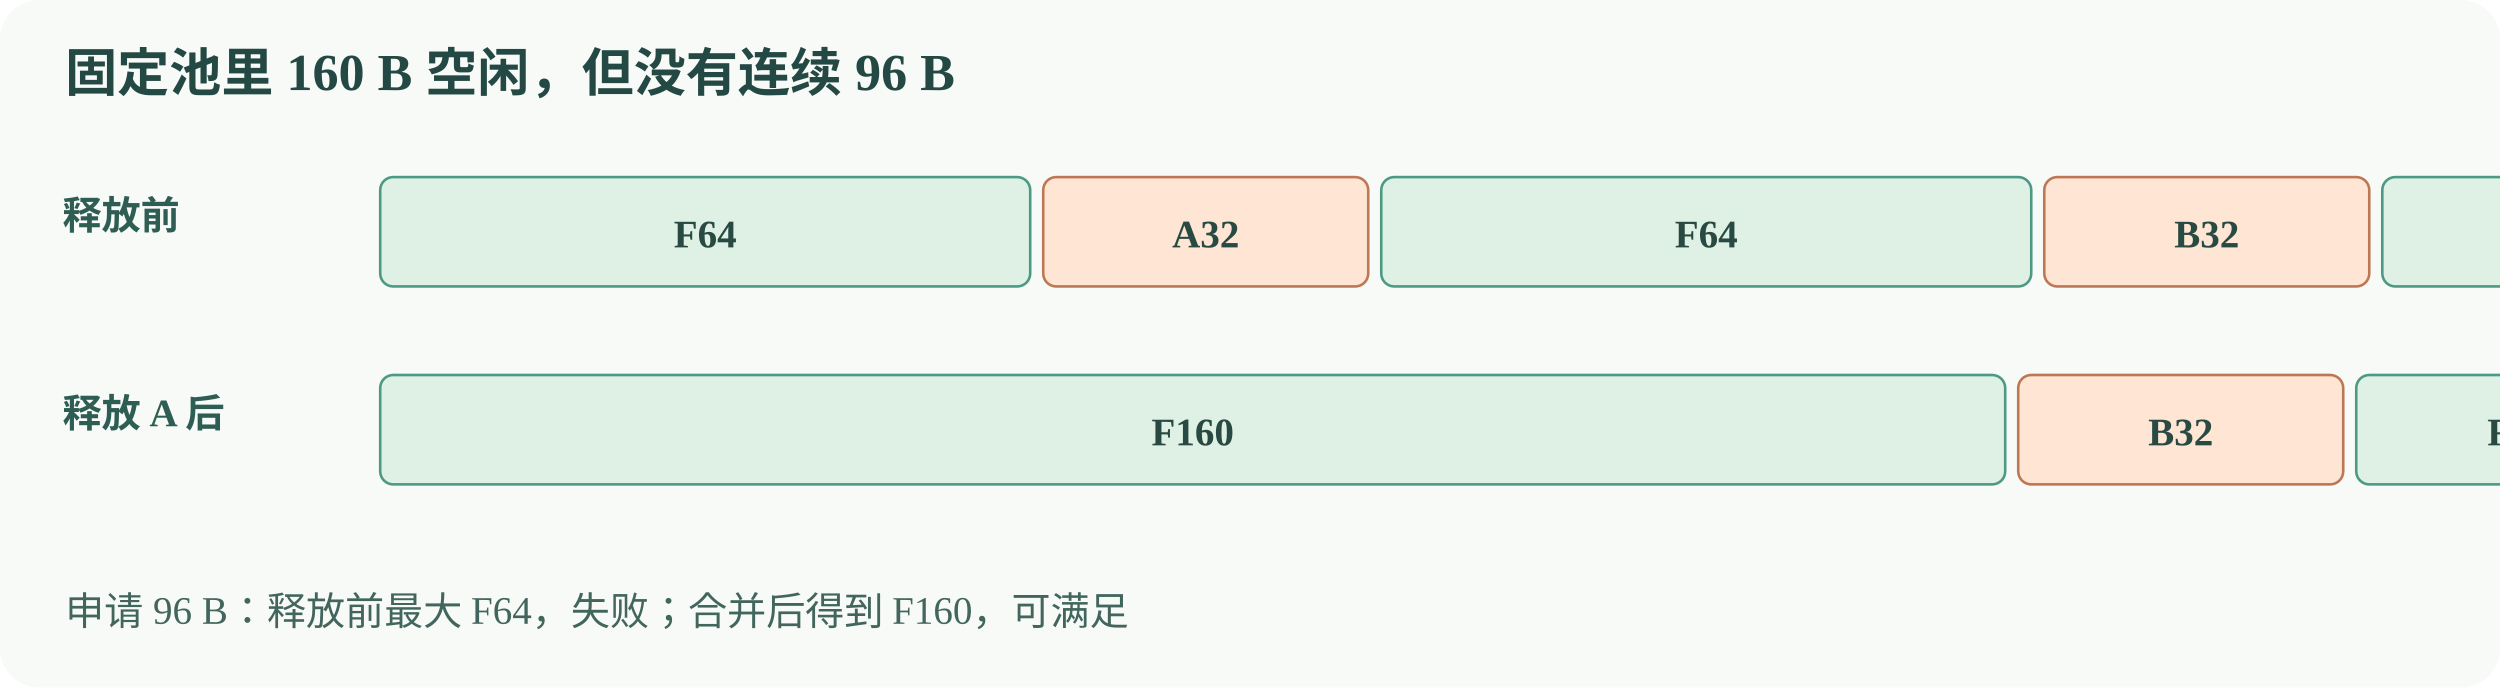
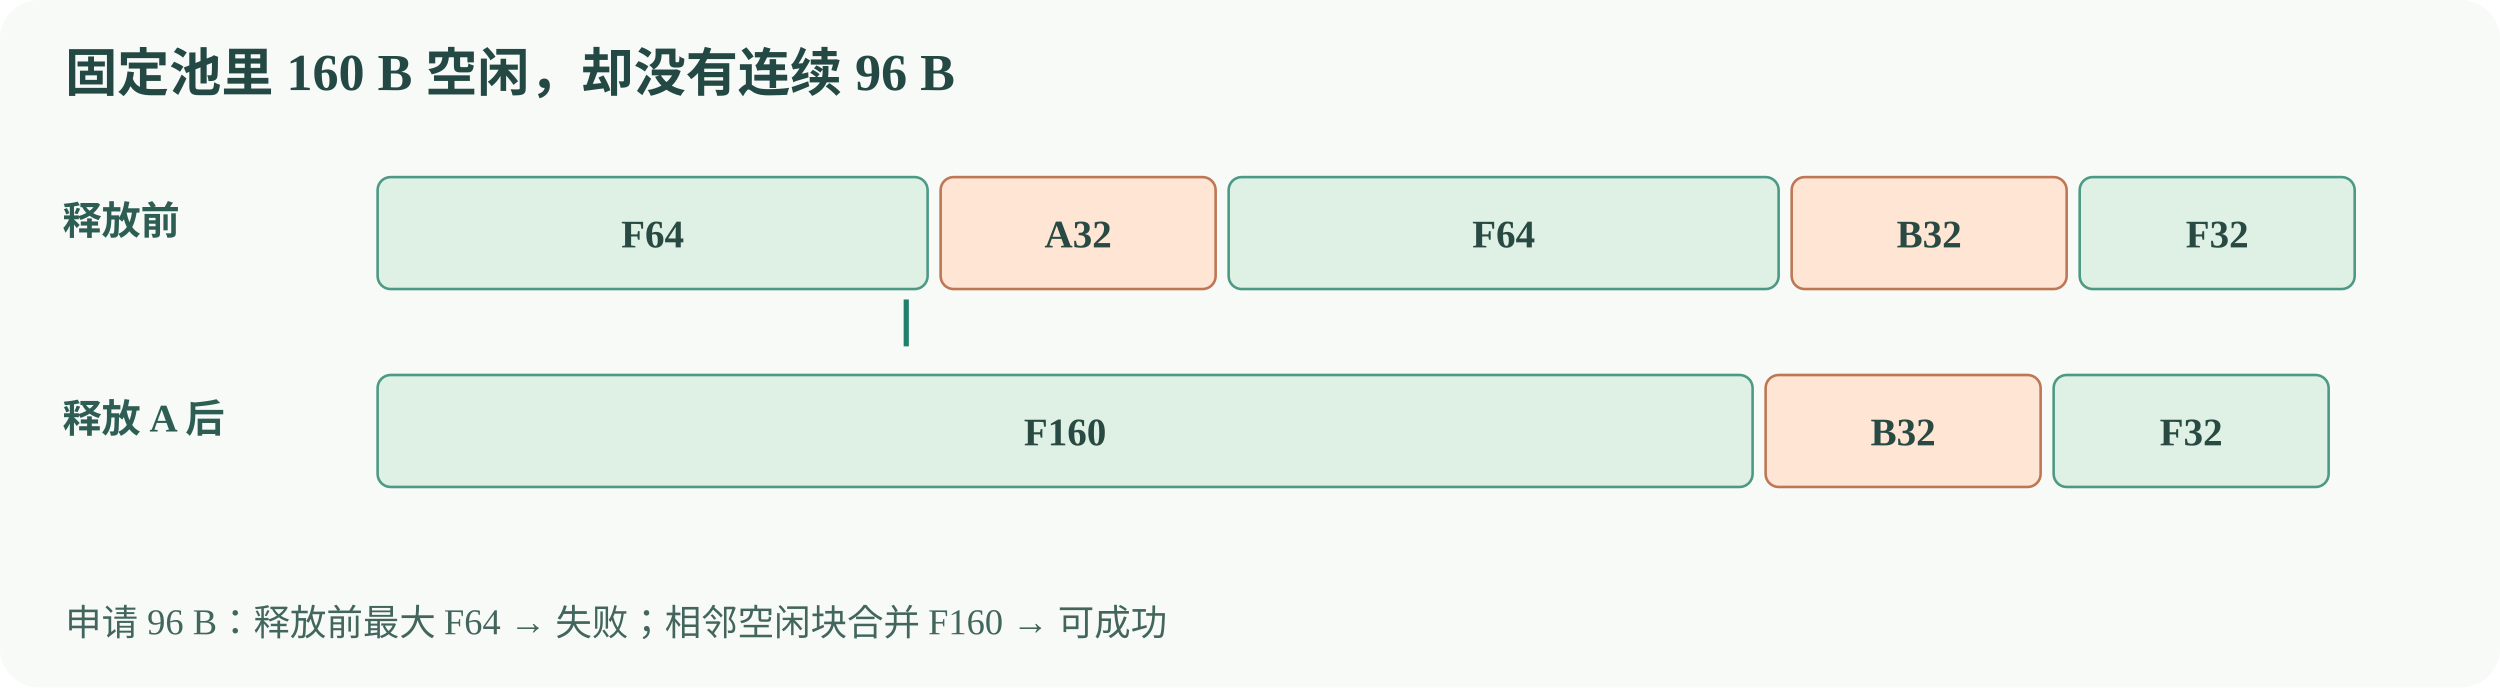
<svg xmlns="http://www.w3.org/2000/svg" role="img" viewBox="0 0 960 264" aria-labelledby="fig-title fig-desc">
  <rect width="960" height="264" rx="15" fill="#f8faf7" />
-   <text x="25" y="35" font-size="20" font-weight="700" fill="#244944">固定池里 160 B 空闲，但没有连续 96 B</text>
-   <text x="24" y="88" fill="#2e5e53" font-size="15" font-weight="700">释放前</text>
-   <rect x="146" y="68" width="249.6" height="42" rx="5" fill="#dff1e5" stroke="#4c9985" />
-   <text x="270.8" y="95" font-size="15" text-anchor="middle" font-weight="700" fill="#284a43">F64</text>
-   <rect x="400.6" y="68" width="124.8" height="42" rx="5" fill="#ffe5d3" stroke="#bd7755" />
-   <text x="463" y="95" font-size="15" text-anchor="middle" font-weight="700" fill="#284a43">A32</text>
-   <rect x="530.4" y="68" width="249.6" height="42" rx="5" fill="#dff1e5" stroke="#4c9985" />
-   <text x="655.2" y="95" font-size="15" text-anchor="middle" font-weight="700" fill="#284a43">F64</text>
-   <rect x="785" y="68" width="124.8" height="42" rx="5" fill="#ffe5d3" stroke="#bd7755" />
-   <text x="847.4" y="95" font-size="15" text-anchor="middle" font-weight="700" fill="#284a43">B32</text>
-   <rect x="914.8" y="68" width="124.8" height="42" rx="5" fill="#dff1e5" stroke="#4c9985" />
-   <text x="977.2" y="95" font-size="15" text-anchor="middle" font-weight="700" fill="#284a43">F32</text>
-   <text x="24" y="164" fill="#2e5e53" font-size="15" font-weight="700">释放 A 后</text>
-   <rect x="146" y="144" width="624" height="42" rx="5" fill="#dff1e5" stroke="#4c9985" />
-   <text x="458" y="171" font-size="15" text-anchor="middle" font-weight="700" fill="#284a43">F160</text>
-   <rect x="775" y="144" width="124.8" height="42" rx="5" fill="#ffe5d3" stroke="#bd7755" />
-   <text x="837.4" y="171" font-size="15" text-anchor="middle" font-weight="700" fill="#284a43">B32</text>
-   <rect x="904.8" y="144" width="124.8" height="42" rx="5" fill="#dff1e5" stroke="#4c9985" />
-   <text x="967.2" y="171" font-size="15" text-anchor="middle" font-weight="700" fill="#284a43">F32</text>
-   <text x="25" y="240" font-size="15" fill="#42665d">申请 96 B：释放前最大 F64，失败；合并后得到 F160，可满足</text>
+   <text x="25" y="35" font-size="20" font-weight="700" fill="#244944">固定池里 160 B 空闲，却没有连续 96 B</text>
+   <text x="24" y="90" fill="#2e5e53" font-size="15" font-weight="700">释放前</text>
+   <rect x="145.0" y="68" width="211.2" height="43" rx="5" fill="#dff1e5" stroke="#4c9985" />
+   <text x="250.6" y="95" font-size="15" text-anchor="middle" font-weight="700" fill="#284a43">F64</text>
+   <rect x="361.2" y="68" width="105.6" height="43" rx="5" fill="#ffe5d3" stroke="#bd7755" />
+   <text x="414.0" y="95" font-size="15" text-anchor="middle" font-weight="700" fill="#284a43">A32</text>
+   <rect x="471.8" y="68" width="211.2" height="43" rx="5" fill="#dff1e5" stroke="#4c9985" />
+   <text x="577.4" y="95" font-size="15" text-anchor="middle" font-weight="700" fill="#284a43">F64</text>
+   <rect x="688.0" y="68" width="105.6" height="43" rx="5" fill="#ffe5d3" stroke="#bd7755" />
+   <text x="740.8" y="95" font-size="15" text-anchor="middle" font-weight="700" fill="#284a43">B32</text>
+   <rect x="798.6" y="68" width="105.6" height="43" rx="5" fill="#dff1e5" stroke="#4c9985" />
+   <text x="851.4" y="95" font-size="15" text-anchor="middle" font-weight="700" fill="#284a43">F32</text>
+   <text x="24" y="166" fill="#2e5e53" font-size="15" font-weight="700">释放 A 后</text>
+   <rect x="145.0" y="144" width="528.0" height="43" rx="5" fill="#dff1e5" stroke="#4c9985" />
+   <text x="409.0" y="171" font-size="15" text-anchor="middle" font-weight="700" fill="#284a43">F160</text>
+   <rect x="678.0" y="144" width="105.6" height="43" rx="5" fill="#ffe5d3" stroke="#bd7755" />
+   <text x="730.8" y="171" font-size="15" text-anchor="middle" font-weight="700" fill="#284a43">B32</text>
+   <rect x="788.6" y="144" width="105.6" height="43" rx="5" fill="#dff1e5" stroke="#4c9985" />
+   <text x="841.4" y="171" font-size="15" text-anchor="middle" font-weight="700" fill="#284a43">F32</text>
+   <path d="M348 115 V133 H348" stroke="#21806c" stroke-width="2" />
+   <text x="25" y="244" font-size="14" fill="#42665d">申请 96 B：释放前最大 F64 → 失败；相邻空闲块合并 F160 → 可成功</text>
</svg>
